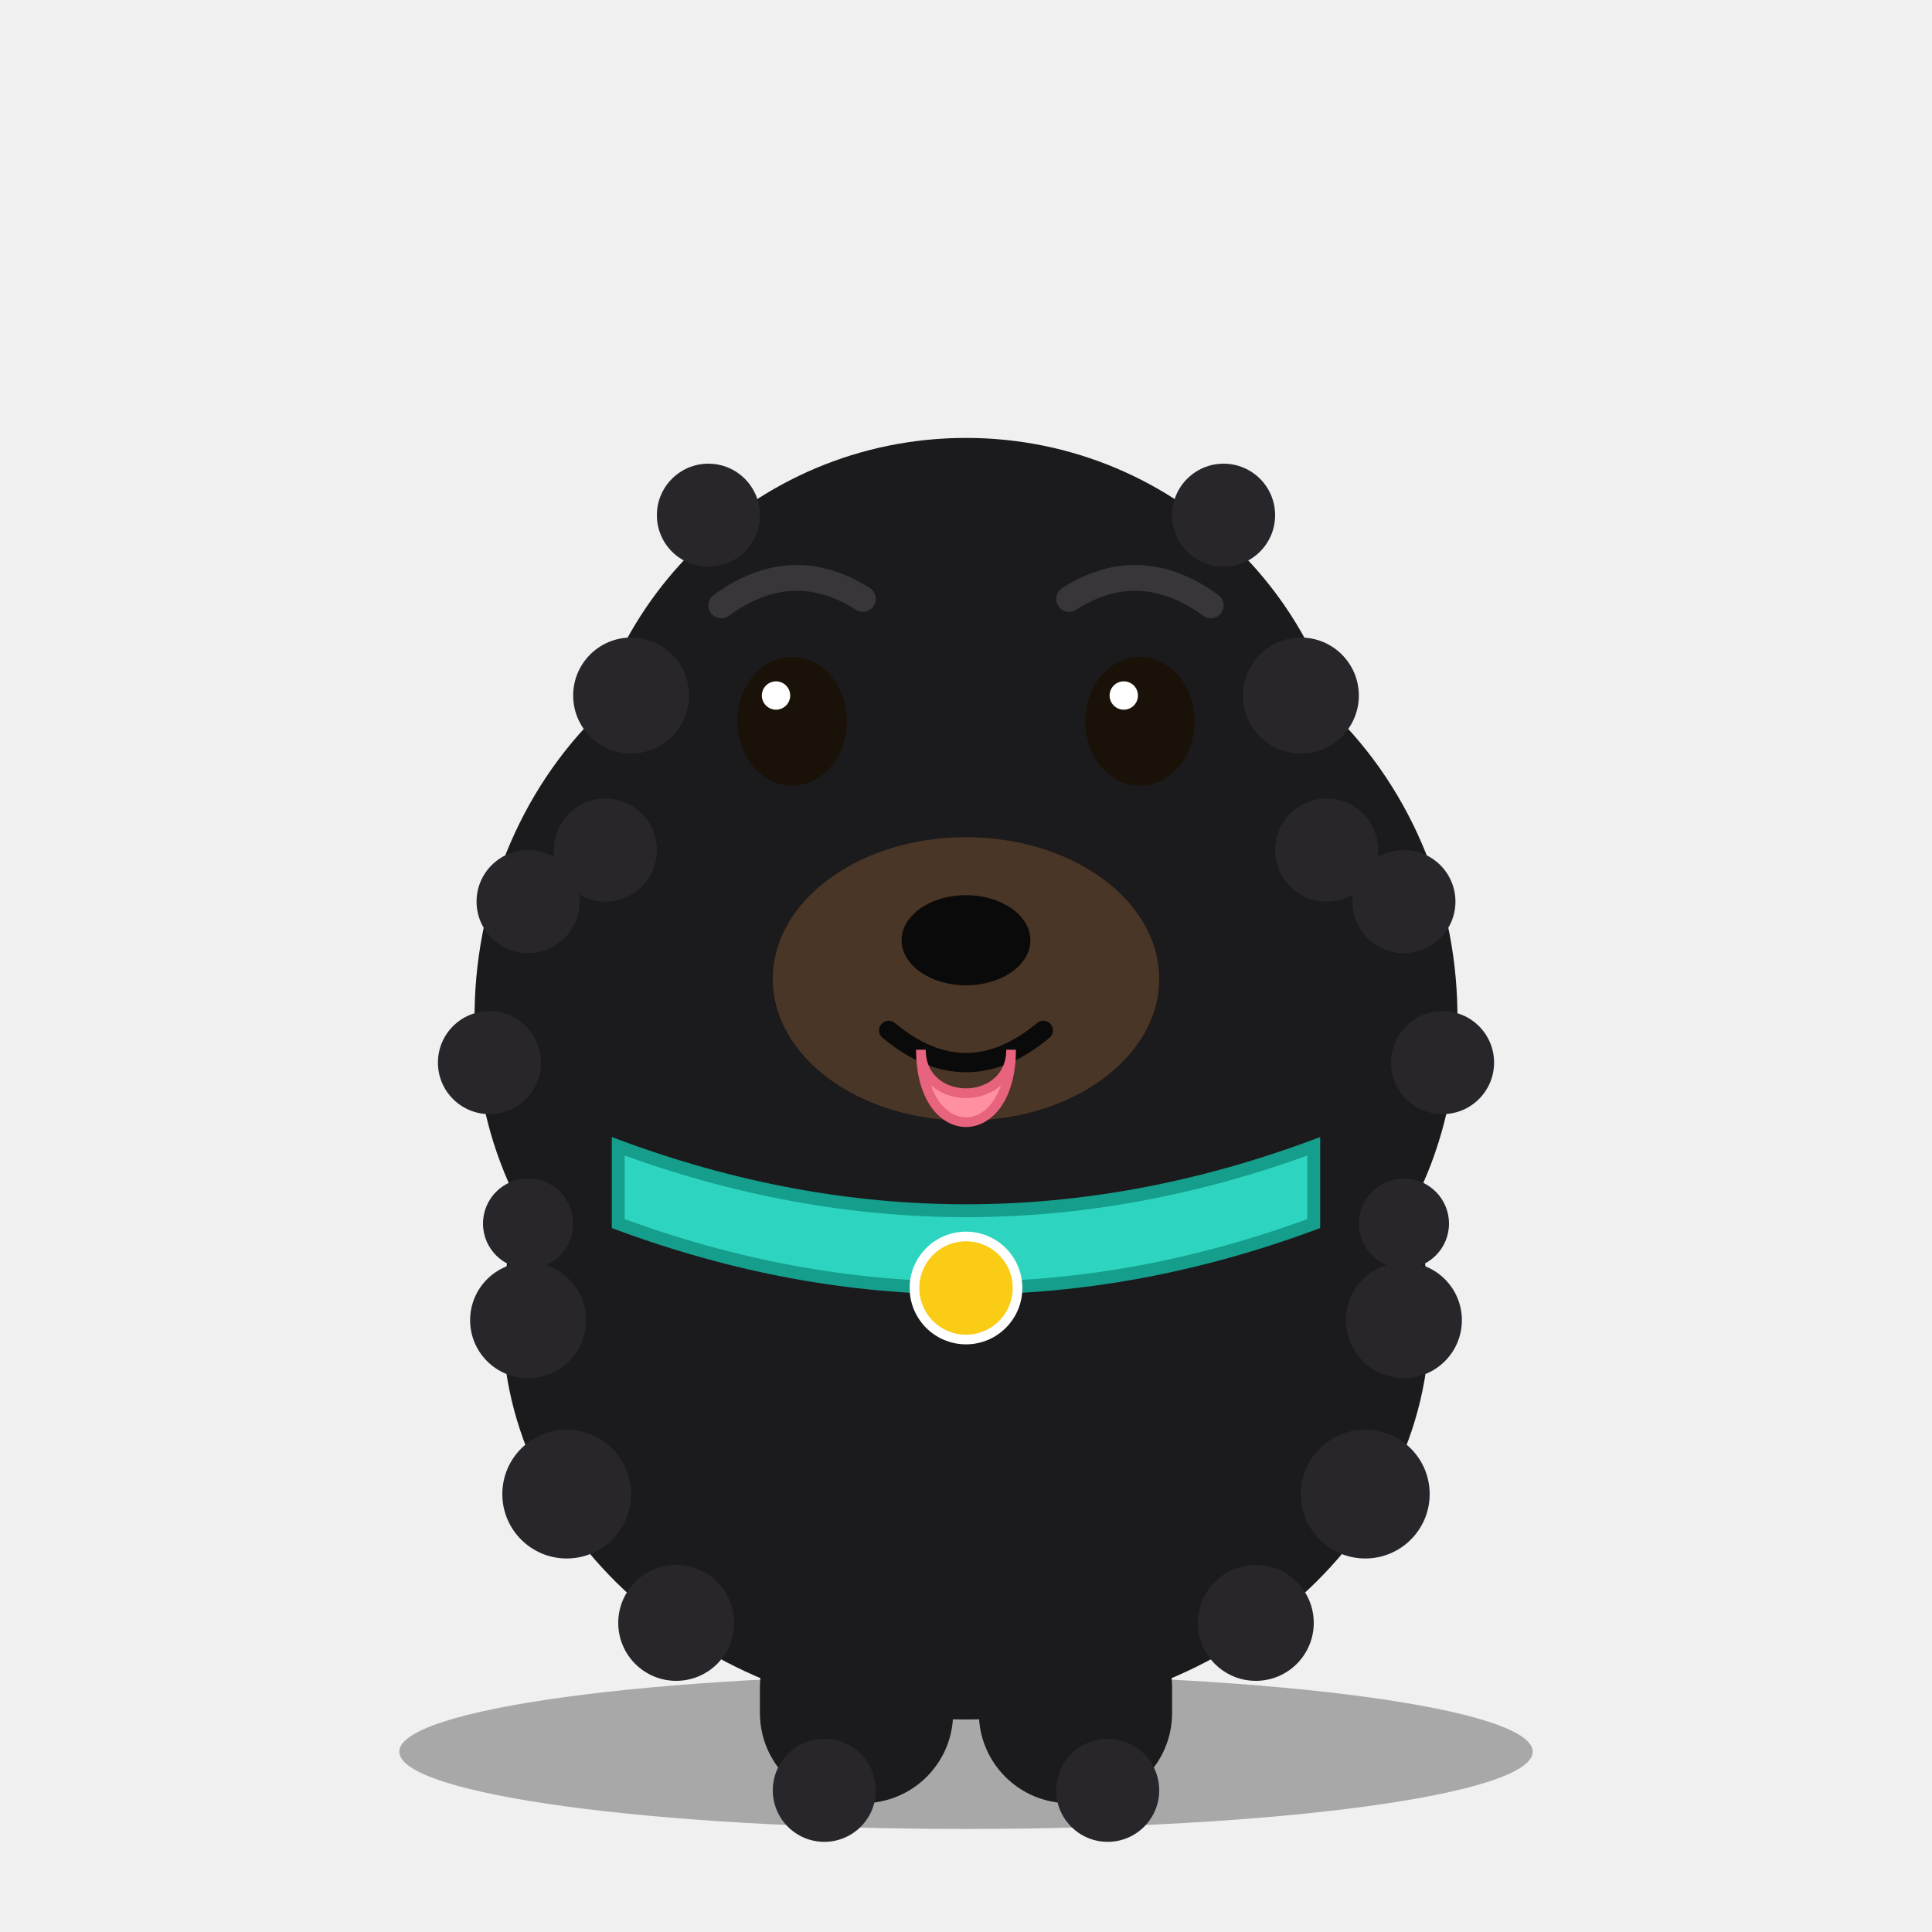
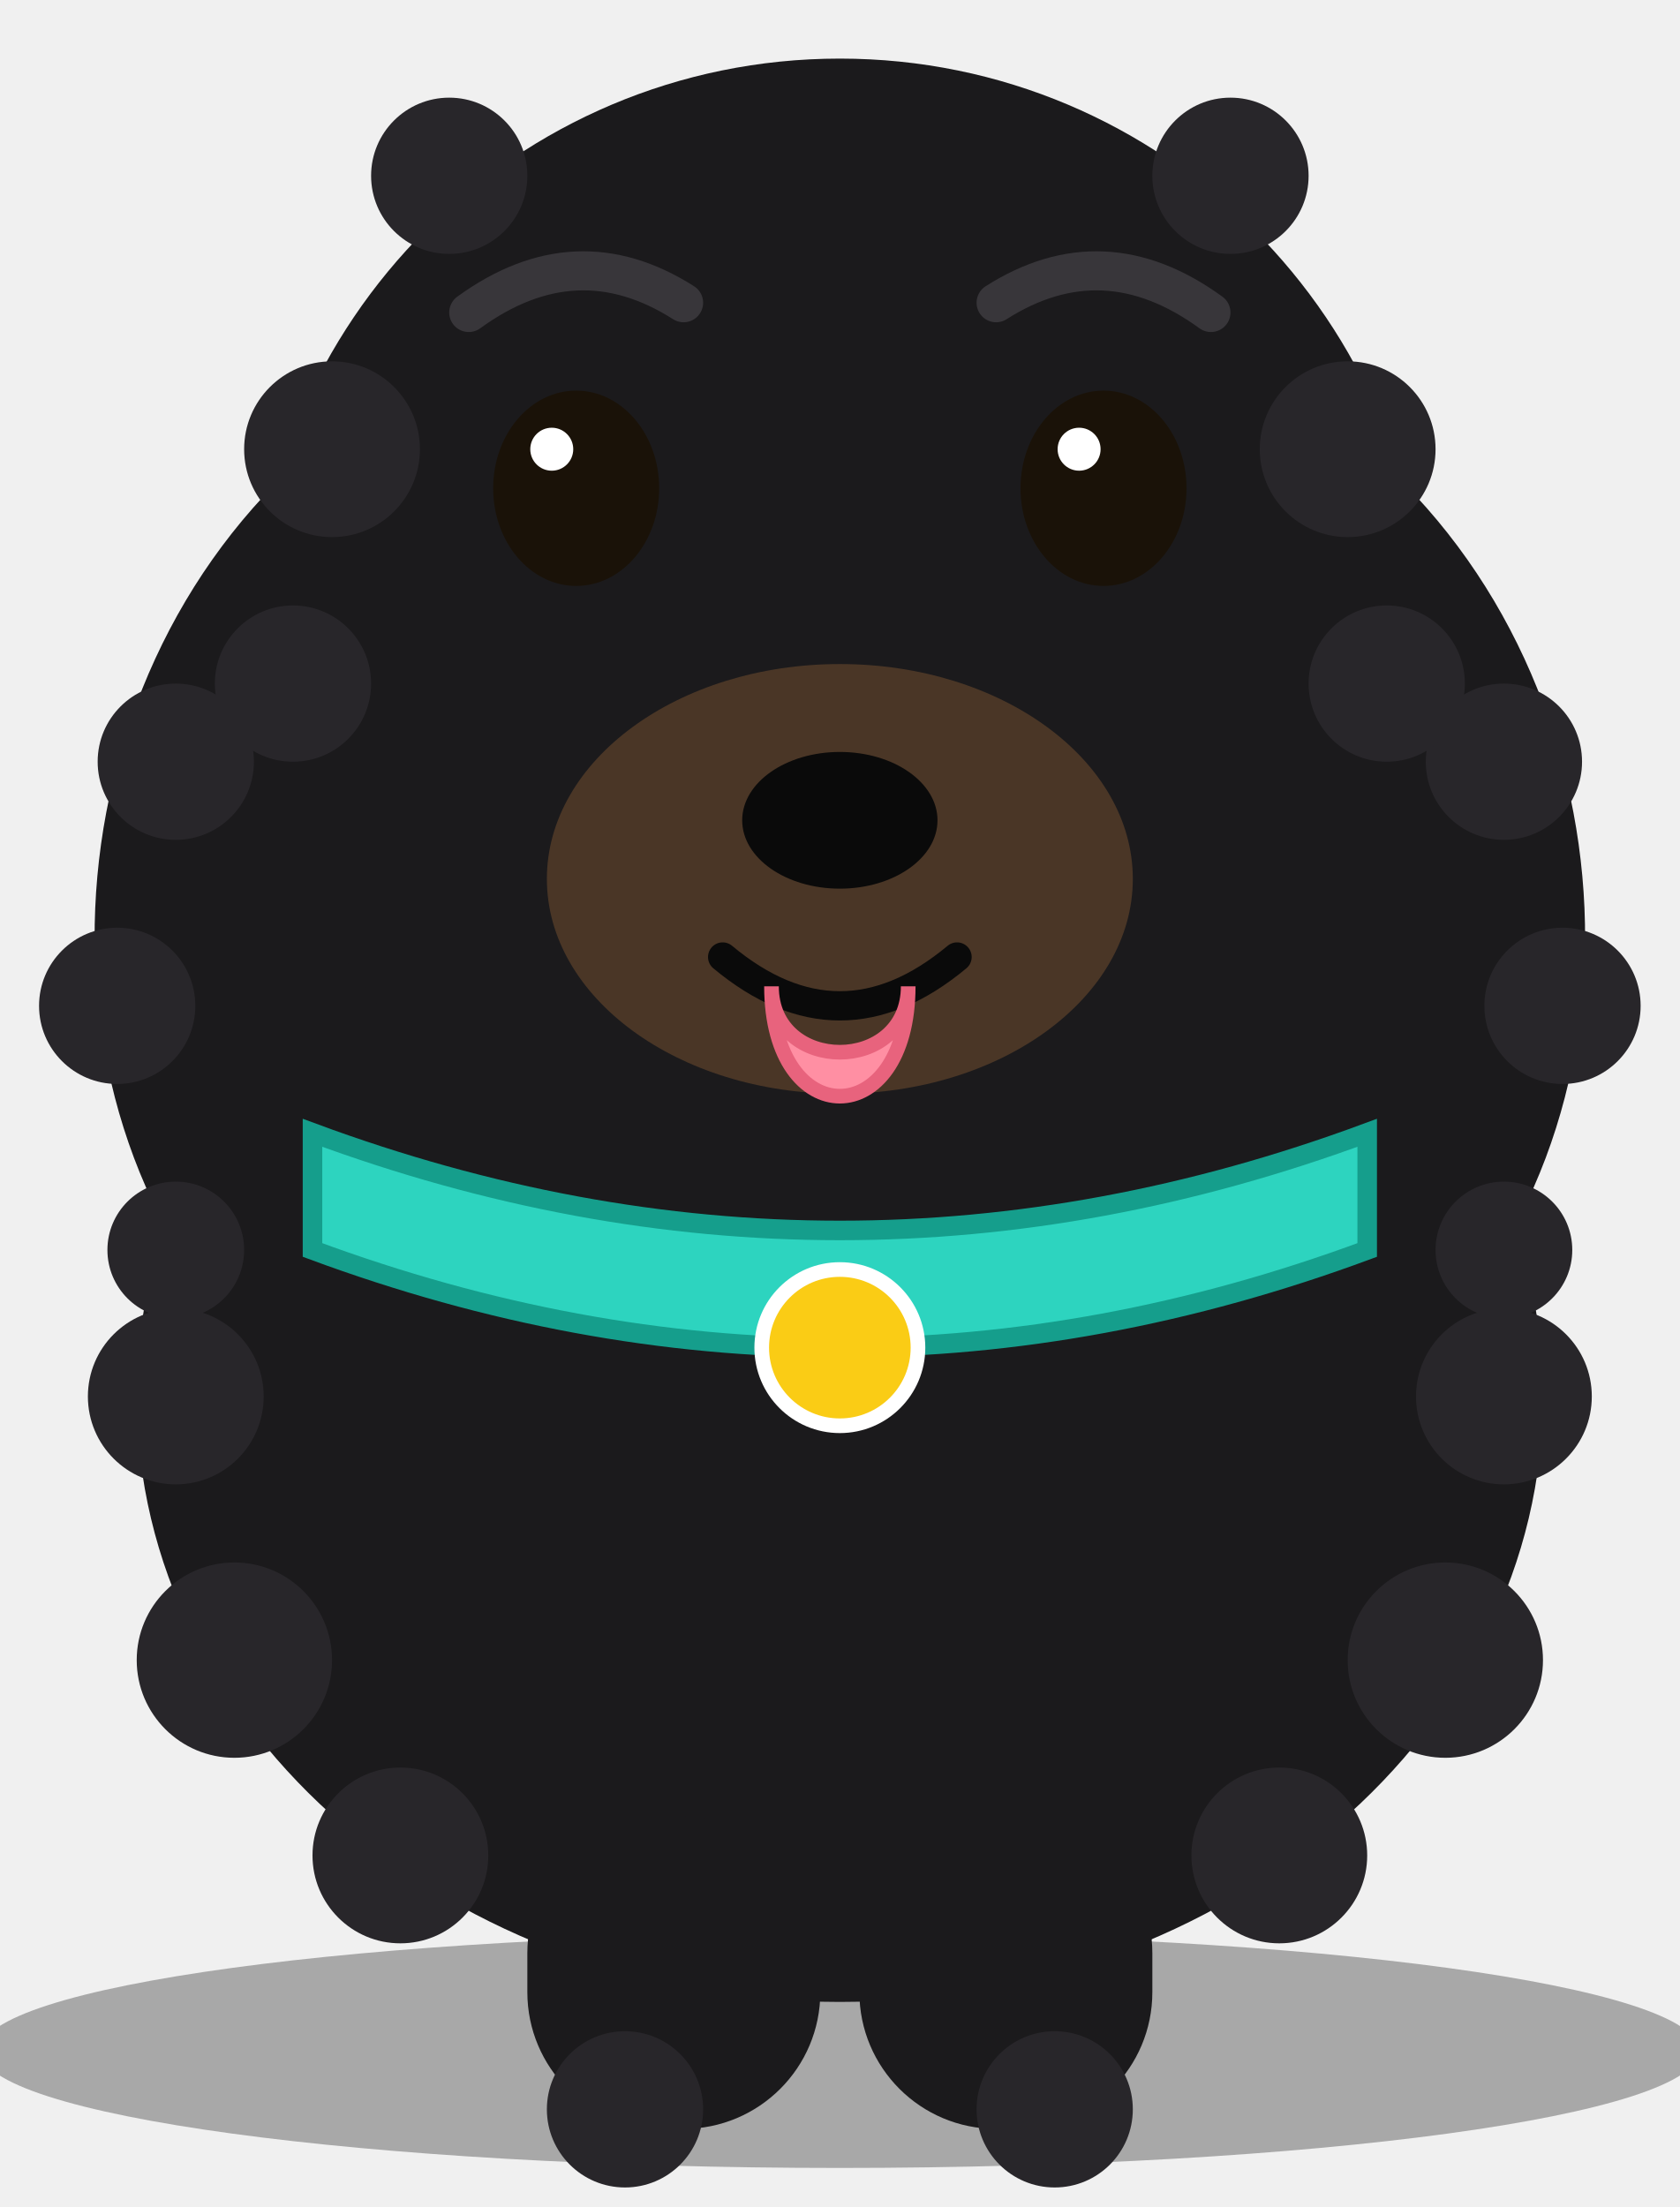
- <svg xmlns="http://www.w3.org/2000/svg" viewBox="0 0 300 300">
+ <svg xmlns="http://www.w3.org/2000/svg" viewBox="64 62 172 226">
  <ellipse cx="150" cy="272" rx="88" ry="12" fill="#000" opacity="0.3" />
  <ellipse cx="150" cy="205" rx="72" ry="62" fill="#1b1a1c" />
  <g fill="#28262a">
    <circle cx="90" cy="180" r="10" />
    <circle cx="82" cy="205" r="9" />
    <circle cx="88" cy="232" r="10" />
    <circle cx="105" cy="252" r="9" />
    <circle cx="130" cy="262" r="9" />
    <circle cx="170" cy="262" r="9" />
    <circle cx="195" cy="252" r="9" />
    <circle cx="212" cy="232" r="10" />
    <circle cx="218" cy="205" r="9" />
    <circle cx="210" cy="180" r="10" />
  </g>
  <rect x="118" y="248" width="30" height="32" rx="14" fill="#1b1a1c" />
  <rect x="152" y="248" width="30" height="32" rx="14" fill="#1b1a1c" />
  <circle cx="128" cy="278" r="8" fill="#28262a" />
  <circle cx="172" cy="278" r="8" fill="#28262a" />
  <path d="M96,108 C68,132 66,178 92,202 C108,184 106,144 112,116 Z" fill="#1b1a1c" />
  <path d="M204,108 C232,132 234,178 208,202 C192,184 194,144 188,116 Z" fill="#1b1a1c" />
  <g fill="#28262a">
    <circle cx="82" cy="140" r="8" />
    <circle cx="76" cy="165" r="8" />
    <circle cx="82" cy="190" r="7" />
    <circle cx="218" cy="140" r="8" />
    <circle cx="224" cy="165" r="8" />
    <circle cx="218" cy="190" r="7" />
  </g>
  <circle cx="150" cy="128" r="60" fill="#1b1a1c" />
  <g fill="#28262a">
    <circle cx="98" cy="108" r="9" />
    <circle cx="94" cy="132" r="8" />
    <circle cx="202" cy="108" r="9" />
    <circle cx="206" cy="132" r="8" />
    <circle cx="110" cy="80" r="8" />
    <circle cx="190" cy="80" r="8" />
  </g>
  <ellipse cx="150" cy="152" rx="30" ry="22" fill="#4a3626" />
  <ellipse cx="150" cy="146" rx="10" ry="7" fill="#0a0a0a" />
  <path d="M138,160 Q150,170 162,160" fill="none" stroke="#0a0a0a" stroke-width="3" stroke-linecap="round" />
  <path d="M143,163 C143,178 157,178 157,163 C157,172 143,172 143,163 Z" fill="#ff8fa3" stroke="#e8637d" stroke-width="1.5" />
  <ellipse cx="123" cy="112" rx="8.5" ry="10" fill="#1a1208" />
  <ellipse cx="177" cy="112" rx="8.5" ry="10" fill="#1a1208" />
  <circle cx="120.5" cy="108" r="2.2" fill="#fff" />
  <circle cx="174.5" cy="108" r="2.2" fill="#fff" />
  <path d="M112,94 Q123,86 134,93" fill="none" stroke="#38363a" stroke-width="4" stroke-linecap="round" />
  <path d="M166,93 Q177,86 188,94" fill="none" stroke="#38363a" stroke-width="4" stroke-linecap="round" />
  <path d="M96,178 Q150,198 204,178 L204,190 Q150,210 96,190 Z" fill="#2dd4bf" stroke="#159e8c" stroke-width="2" />
  <circle cx="150" cy="200" r="8" fill="#facc15" stroke="#fff" stroke-width="1.5" />
</svg>
